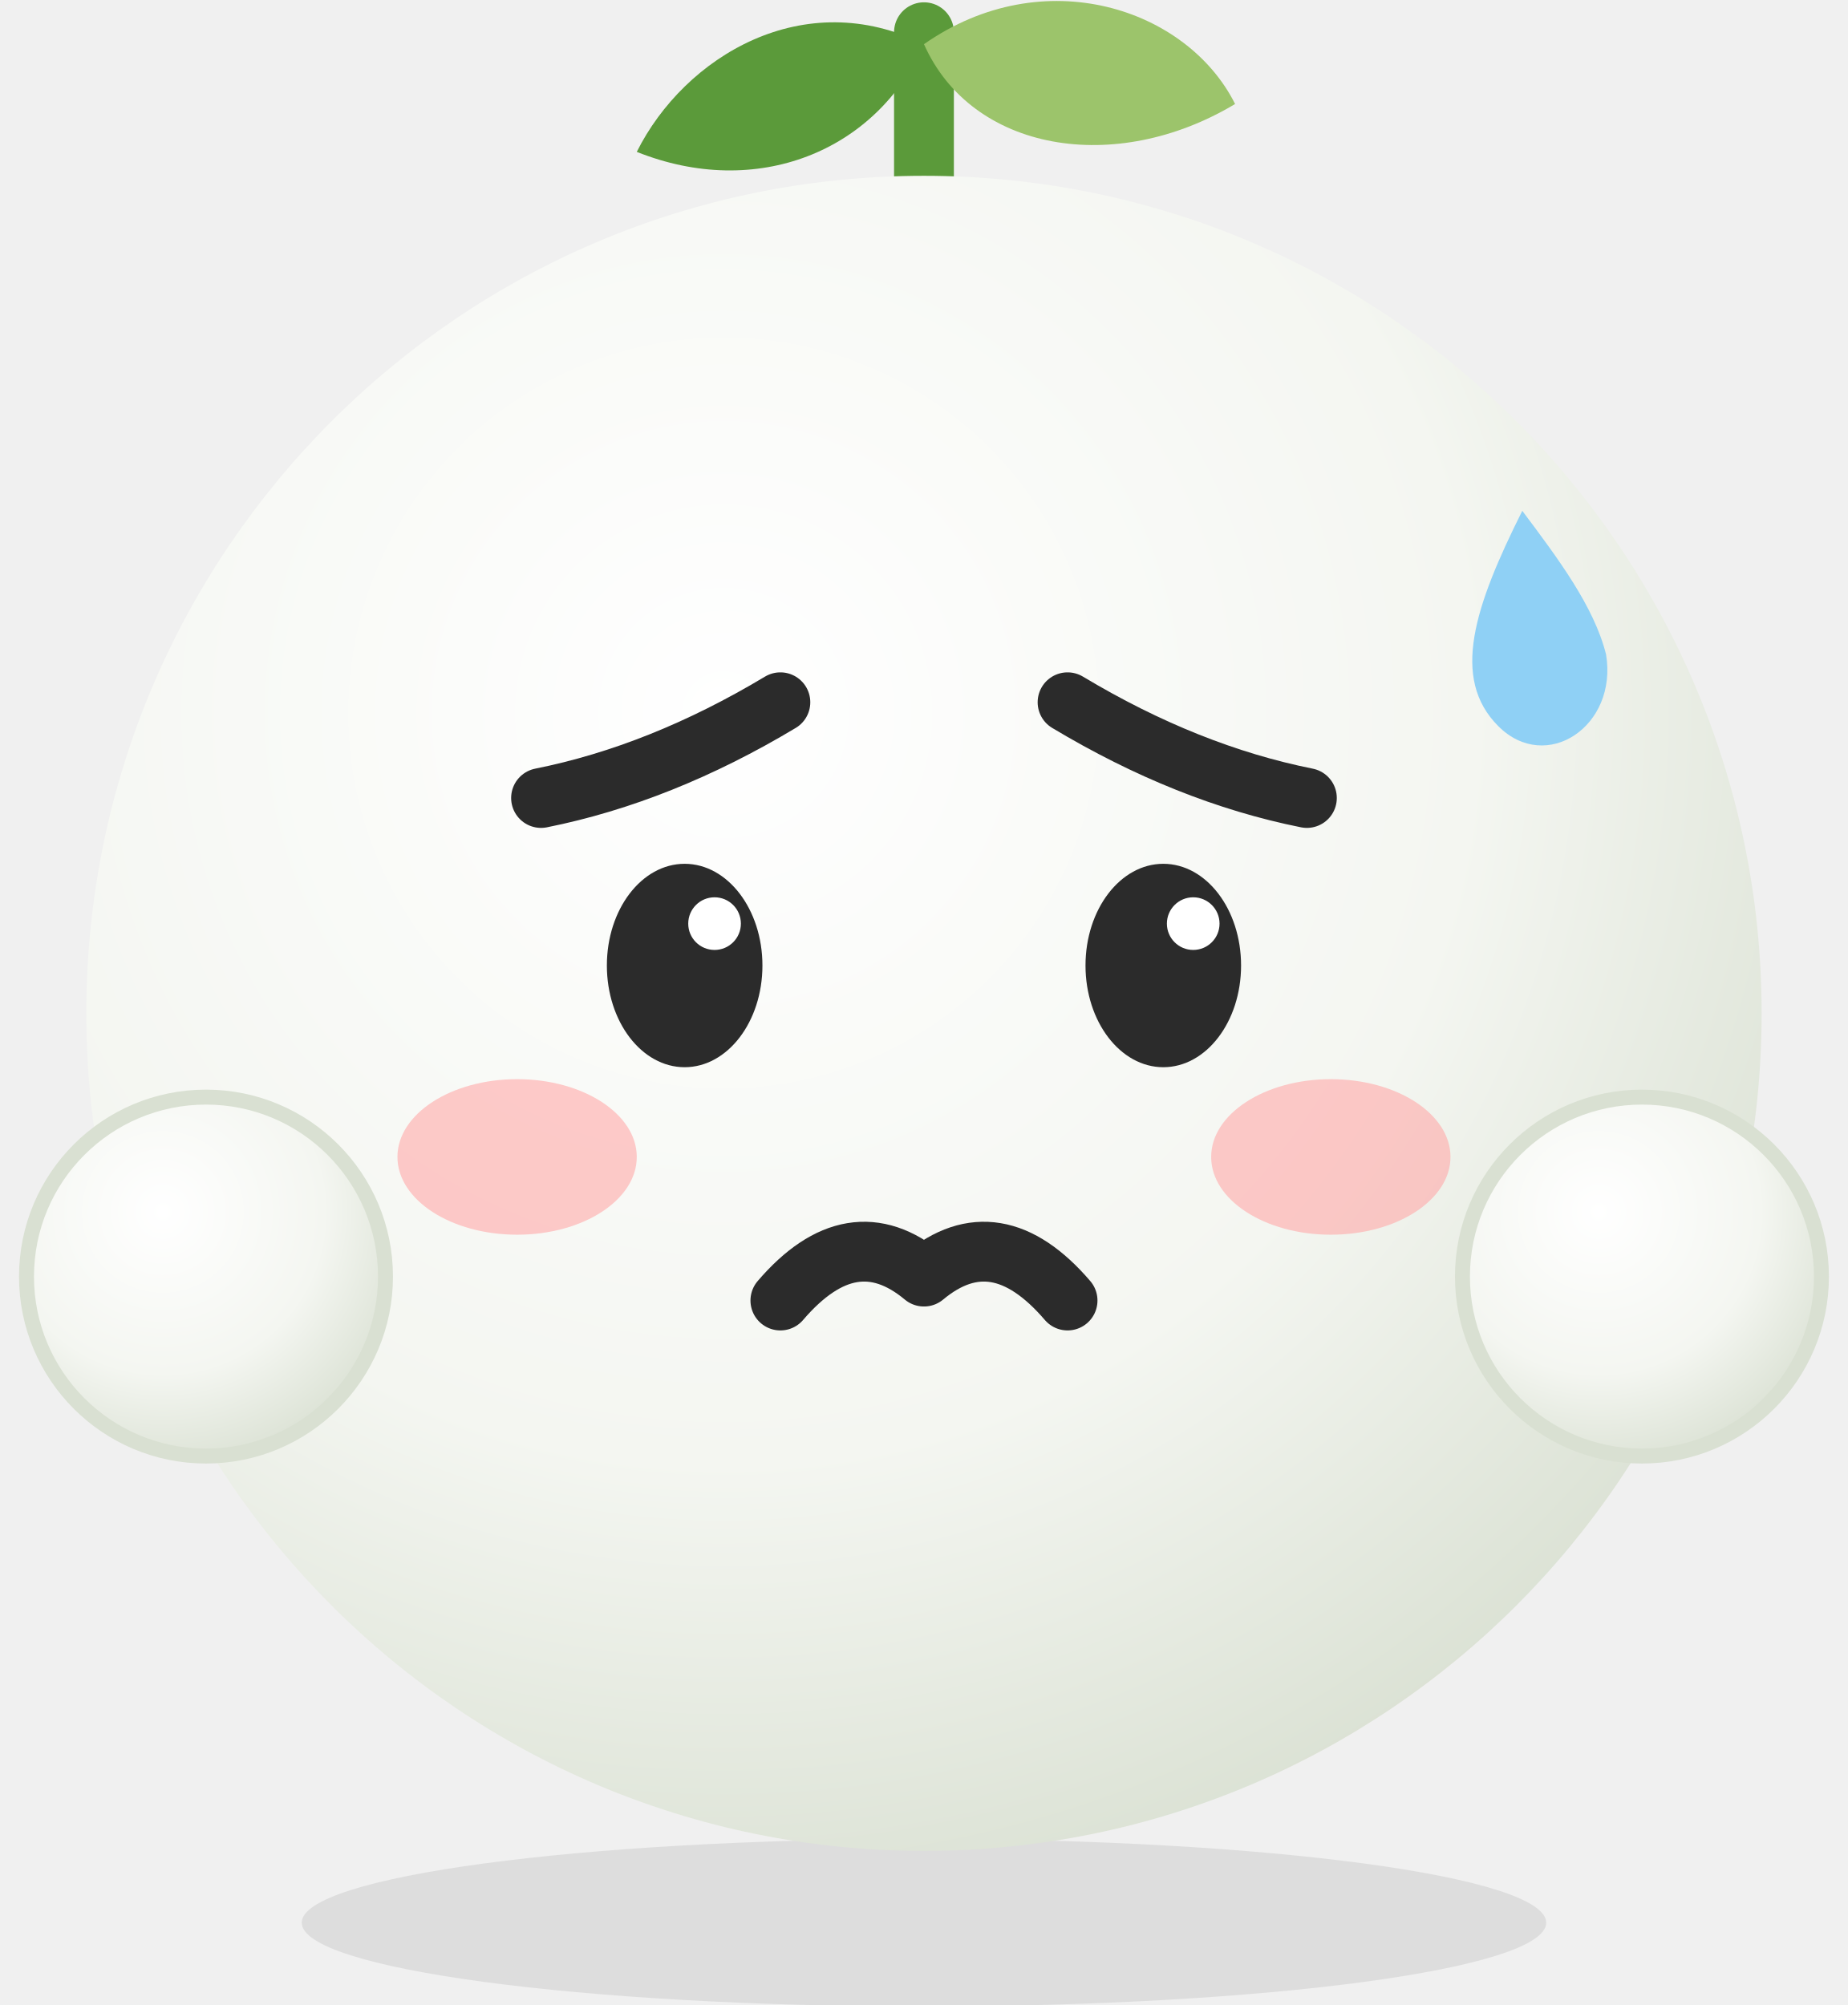
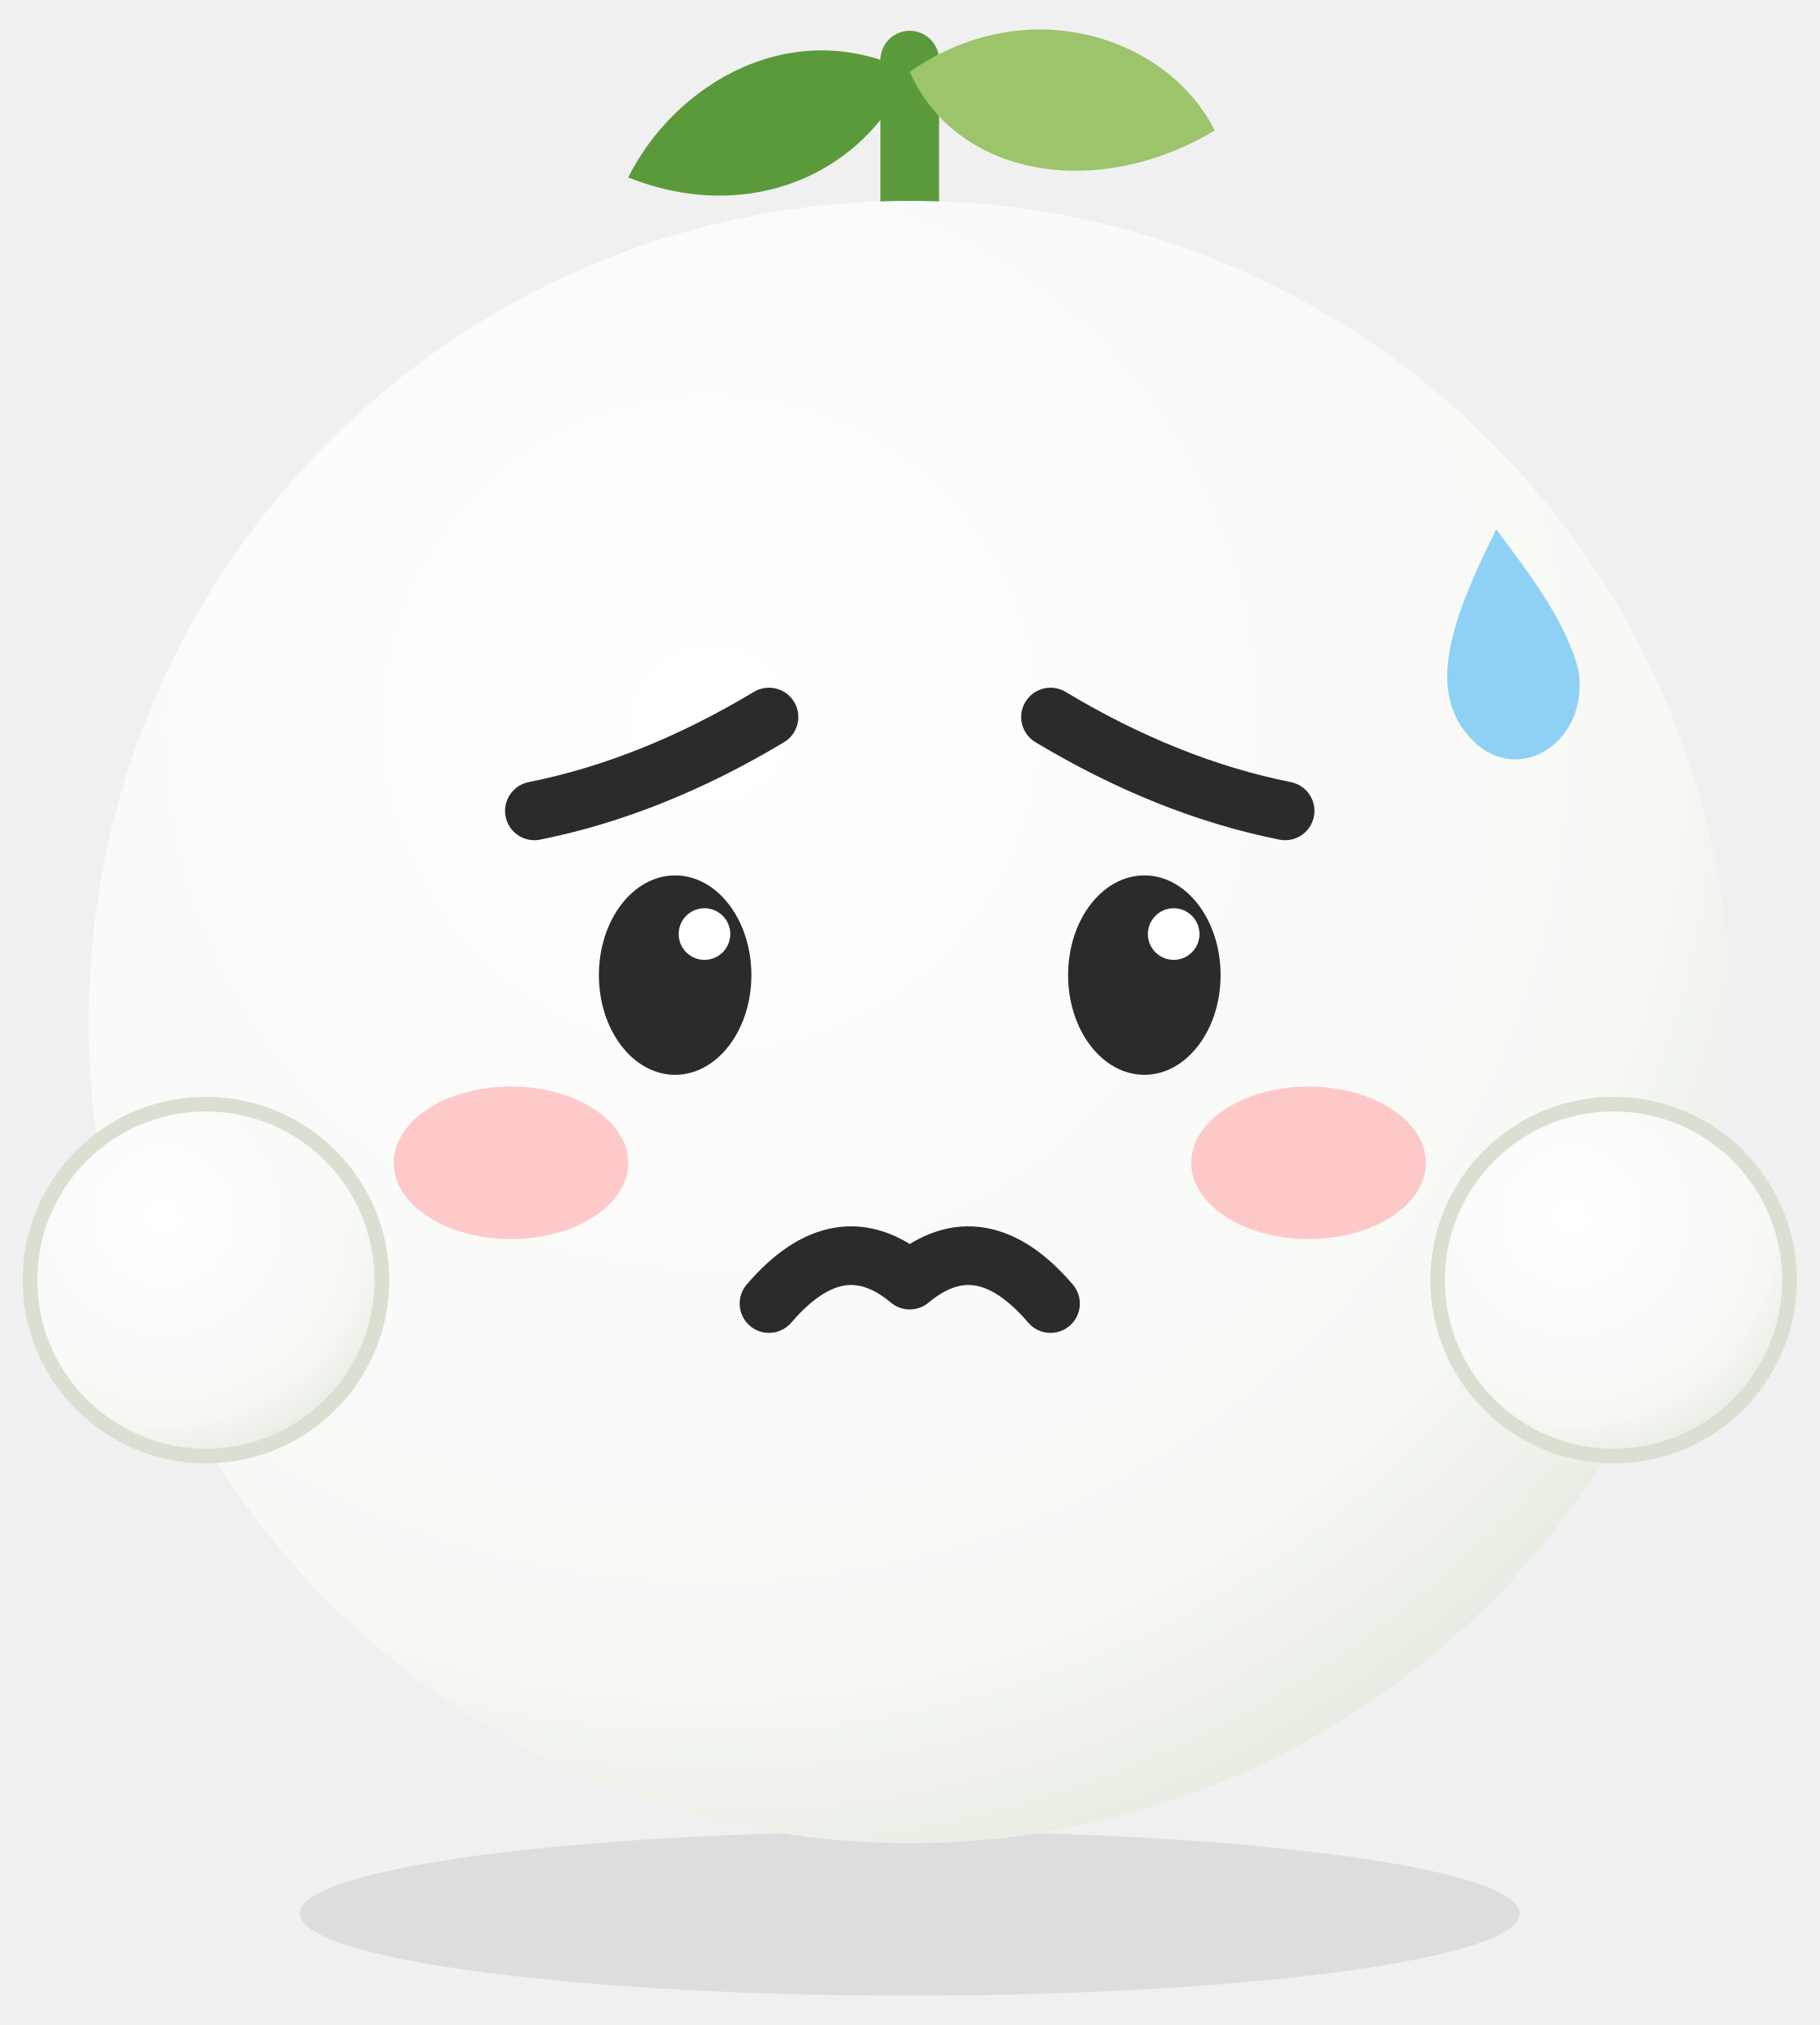
- <svg xmlns="http://www.w3.org/2000/svg" width="94" height="102" viewBox="173 97.6 94 102" fill="none">
-   <path d="M220 199.674C237.481 199.674 251.652 197.766 251.652 195.413C251.652 193.06 237.481 191.152 220 191.152C202.519 191.152 188.348 193.06 188.348 195.413C188.348 197.766 202.519 199.674 220 199.674Z" fill="black" fill-opacity="0.08" />
-   <path d="M220 106.544V99.239" stroke-width="3.043" stroke-linecap="round" stroke="#5B9A3A" />
-   <path d="M220 99.848C213.913 96.804 207.826 100.457 205.391 105.326C211.478 107.761 217.565 105.326 220 99.848Z" fill="#5B9A3A" />
-   <path d="M220 99.848C226.087 95.587 233.391 98.022 235.826 102.891C229.739 106.544 222.435 105.326 220 99.848Z" fill="#9CC46B" />
-   <path d="M220 191.761C243.532 191.761 262.609 172.685 262.609 149.152C262.609 125.62 243.532 106.544 220 106.544C196.468 106.544 177.391 125.62 177.391 149.152C177.391 172.685 196.468 191.761 220 191.761Z" fill="url(#worried_paint0_radial)" />
-   <path d="M199.304 160.413C202.666 160.413 205.391 158.642 205.391 156.457C205.391 154.271 202.666 152.5 199.304 152.5C195.943 152.5 193.217 154.271 193.217 156.457C193.217 158.642 195.943 160.413 199.304 160.413Z" fill="#FFA9A9" fill-opacity="0.6" />
-   <path d="M240.696 160.413C244.057 160.413 246.783 158.642 246.783 156.457C246.783 154.271 244.057 152.5 240.696 152.5C237.334 152.5 234.609 154.271 234.609 156.457C234.609 158.642 237.334 160.413 240.696 160.413Z" fill="#FFA9A9" fill-opacity="0.6" />
-   <path d="M200.522 138.196C204.58 137.384 208.638 135.761 212.696 133.326" stroke-width="3.043" stroke-linecap="round" stroke="#2B2B2B" />
-   <path d="M239.478 138.196C235.42 137.384 231.362 135.761 227.304 133.326" stroke-width="3.043" stroke-linecap="round" stroke="#2B2B2B" />
-   <path d="M207.826 151.892C210.011 151.892 211.783 149.575 211.783 146.718C211.783 143.86 210.011 141.544 207.826 141.544C205.641 141.544 203.87 143.86 203.87 146.718C203.87 149.575 205.641 151.892 207.826 151.892Z" fill="#2B2B2B" />
-   <path d="M232.174 151.892C234.359 151.892 236.13 149.575 236.13 146.718C236.13 143.86 234.359 141.544 232.174 141.544C229.989 141.544 228.217 143.86 228.217 146.718C228.217 149.575 229.989 151.892 232.174 151.892Z" fill="#2B2B2B" />
-   <path d="M209.348 145.926C210.087 145.926 210.687 145.327 210.687 144.587C210.687 143.848 210.087 143.248 209.348 143.248C208.608 143.248 208.009 143.848 208.009 144.587C208.009 145.327 208.608 145.926 209.348 145.926Z" fill="white" />
-   <path d="M233.696 145.926C234.435 145.926 235.035 145.327 235.035 144.587C235.035 143.848 234.435 143.248 233.696 143.248C232.956 143.248 232.357 143.848 232.357 144.587C232.357 145.327 232.956 145.926 233.696 145.926Z" fill="white" />
-   <path d="M212.696 163.761C215.13 160.92 217.565 160.515 220 162.544C222.435 160.515 224.87 160.92 227.304 163.761" stroke-width="3.043" stroke-linecap="round" stroke-linejoin="round" stroke="#2B2B2B" />
-   <path d="M250.435 123.587C248 128.457 246.783 132.109 249.217 134.544C251.652 136.978 255.304 134.544 254.696 130.892C254.087 128.457 252.261 126.022 250.435 123.587Z" fill="#8FD0F5" />
-   <path d="M183.478 171.674C188.521 171.674 192.609 167.586 192.609 162.544C192.609 157.501 188.521 153.413 183.478 153.413C178.436 153.413 174.348 157.501 174.348 162.544C174.348 167.586 178.436 171.674 183.478 171.674Z" fill="url(#worried_paint1_radial)" stroke-width="0.761" stroke="#D9E0D2" />
-   <path d="M256.522 171.674C261.564 171.674 265.652 167.586 265.652 162.544C265.652 157.501 261.564 153.413 256.522 153.413C251.479 153.413 247.391 157.501 247.391 162.544C247.391 167.586 251.479 171.674 256.522 171.674Z" fill="url(#worried_paint2_radial)" stroke-width="0.761" stroke="#D9E0D2" />
+ <svg xmlns="http://www.w3.org/2000/svg" width="124" height="138" viewBox="18.0 5.5 124.0 138.1" fill="none">
+   <path d="M80 141.6C102.975 141.6 121.6 139.093 121.6 136C121.6 132.907 102.975 130.4 80 130.4C57.025 130.4 38.4 132.907 38.4 136C38.4 139.093 57.025 141.6 80 141.6Z" fill="black" fill-opacity="0.08" />
+   <path d="M80 19.2V9.6" stroke-width="4" stroke-linecap="round" stroke="#5B9A3A" />
+   <path d="M80 10.4C72 6.4 64 11.2 60.8 17.6C68.8 20.8 76.8 17.6 80 10.4Z" fill="#5B9A3A" />
+   <path d="M80 10.4C88 4.8 97.6 8 100.8 14.4C92.8 19.2 83.2 17.6 80 10.4Z" fill="#9CC46B" />
+   <path d="M80 131.2C110.928 131.2 136 106.128 136 75.2C136 44.272 110.928 19.2 80 19.2C49.072 19.2 24 44.272 24 75.2C24 106.128 49.072 131.2 80 131.2Z" fill="url(#mascot_worried_shade)" />
+   <path d="M52.8 90C57.218 90 60.8 87.672 60.8 84.8C60.8 81.928 57.218 79.6 52.8 79.6C48.382 79.6 44.8 81.928 44.8 84.8C44.8 87.672 48.382 90 52.8 90Z" fill="#FFA9A9" fill-opacity="0.6" />
+   <path d="M107.2 90C111.618 90 115.2 87.672 115.2 84.8C115.2 81.928 111.618 79.6 107.2 79.6C102.782 79.6 99.2 81.928 99.2 84.8C99.2 87.672 102.782 90 107.2 90Z" fill="#FFA9A9" fill-opacity="0.6" />
+   <path d="M54.4 60.8C59.733 59.733 65.067 57.6 70.4 54.4" stroke-width="4" stroke-linecap="round" stroke="#2B2B2B" />
+   <path d="M105.6 60.8C100.267 59.733 94.933 57.6 89.6 54.4" stroke-width="4" stroke-linecap="round" stroke="#2B2B2B" />
+   <path d="M64 78.8C66.872 78.8 69.2 75.755 69.2 72C69.2 68.245 66.872 65.2 64 65.2C61.128 65.2 58.8 68.245 58.8 72C58.8 75.755 61.128 78.8 64 78.8Z" fill="#2B2B2B" />
+   <path d="M96 78.8C98.872 78.8 101.2 75.755 101.2 72C101.2 68.245 98.872 65.2 96 65.2C93.128 65.2 90.8 68.245 90.8 72C90.8 75.755 93.128 78.8 96 78.8Z" fill="#2B2B2B" />
+   <path d="M66 70.96C66.972 70.96 67.76 70.172 67.76 69.2C67.76 68.228 66.972 67.44 66 67.44C65.028 67.44 64.24 68.228 64.24 69.2C64.24 70.172 65.028 70.96 66 70.96Z" fill="white" />
+   <path d="M98 70.96C98.972 70.96 99.76 70.172 99.76 69.2C99.76 68.228 98.972 67.44 98 67.44C97.028 67.44 96.24 68.228 96.24 69.2C96.24 70.172 97.028 70.96 98 70.96Z" fill="white" />
+   <path d="M70.4 94.4C73.6 90.667 76.8 90.133 80 92.8C83.2 90.133 86.4 90.667 89.6 94.4" stroke-width="4" stroke-linecap="round" stroke-linejoin="round" stroke="#2B2B2B" />
+   <path d="M120 41.6C116.8 48 115.2 52.8 118.4 56C121.6 59.2 126.4 56 125.6 51.2C124.8 48 122.4 44.8 120 41.6Z" fill="#8FD0F5" />
+   <path d="M32 104.8C38.627 104.8 44 99.427 44 92.8C44 86.173 38.627 80.8 32 80.8C25.373 80.8 20 86.173 20 92.8C20 99.427 25.373 104.8 32 104.8Z" fill="url(#mascot_worried_shade)" stroke="#D9E0D2" />
+   <path d="M128 104.8C134.627 104.8 140 99.427 140 92.8C140 86.173 134.627 80.8 128 80.8C121.373 80.8 116 86.173 116 92.8C116 99.427 121.373 104.8 128 104.8Z" fill="url(#mascot_worried_shade)" stroke="#D9E0D2" />
  <defs>
-     <radialGradient id="worried_paint0_radial" cx="0" cy="0" r="1" gradientUnits="userSpaceOnUse" gradientTransform="translate(209.774 133.813) scale(63.913)">
-       <stop stop-color="white" />
-       <stop offset="0.6" stop-color="#F4F6F1" />
-       <stop offset="1" stop-color="#D9E0D2" />
-     </radialGradient>
-     <radialGradient id="worried_paint1_radial" cx="0" cy="0" r="1" gradientUnits="userSpaceOnUse" gradientTransform="translate(181.287 159.257) scale(13.6957)">
-       <stop stop-color="white" />
-       <stop offset="0.6" stop-color="#F4F6F1" />
-       <stop offset="1" stop-color="#D9E0D2" />
-     </radialGradient>
-     <radialGradient id="worried_paint2_radial" cx="0" cy="0" r="1" gradientUnits="userSpaceOnUse" gradientTransform="translate(254.33 159.257) scale(13.6957)">
-       <stop stop-color="white" />
-       <stop offset="0.6" stop-color="#F4F6F1" />
-       <stop offset="1" stop-color="#D9E0D2" />
+     <radialGradient id="mascot_worried_shade" cx="0.38" cy="0.32" r="0.75" fx="0.38" fy="0.32">
+       <stop offset="0" stop-color="#FFFFFF" />
+       <stop offset="0.75" stop-color="#F7F9F5" />
+       <stop offset="1" stop-color="#E4EADF" />
    </radialGradient>
  </defs>
</svg>
